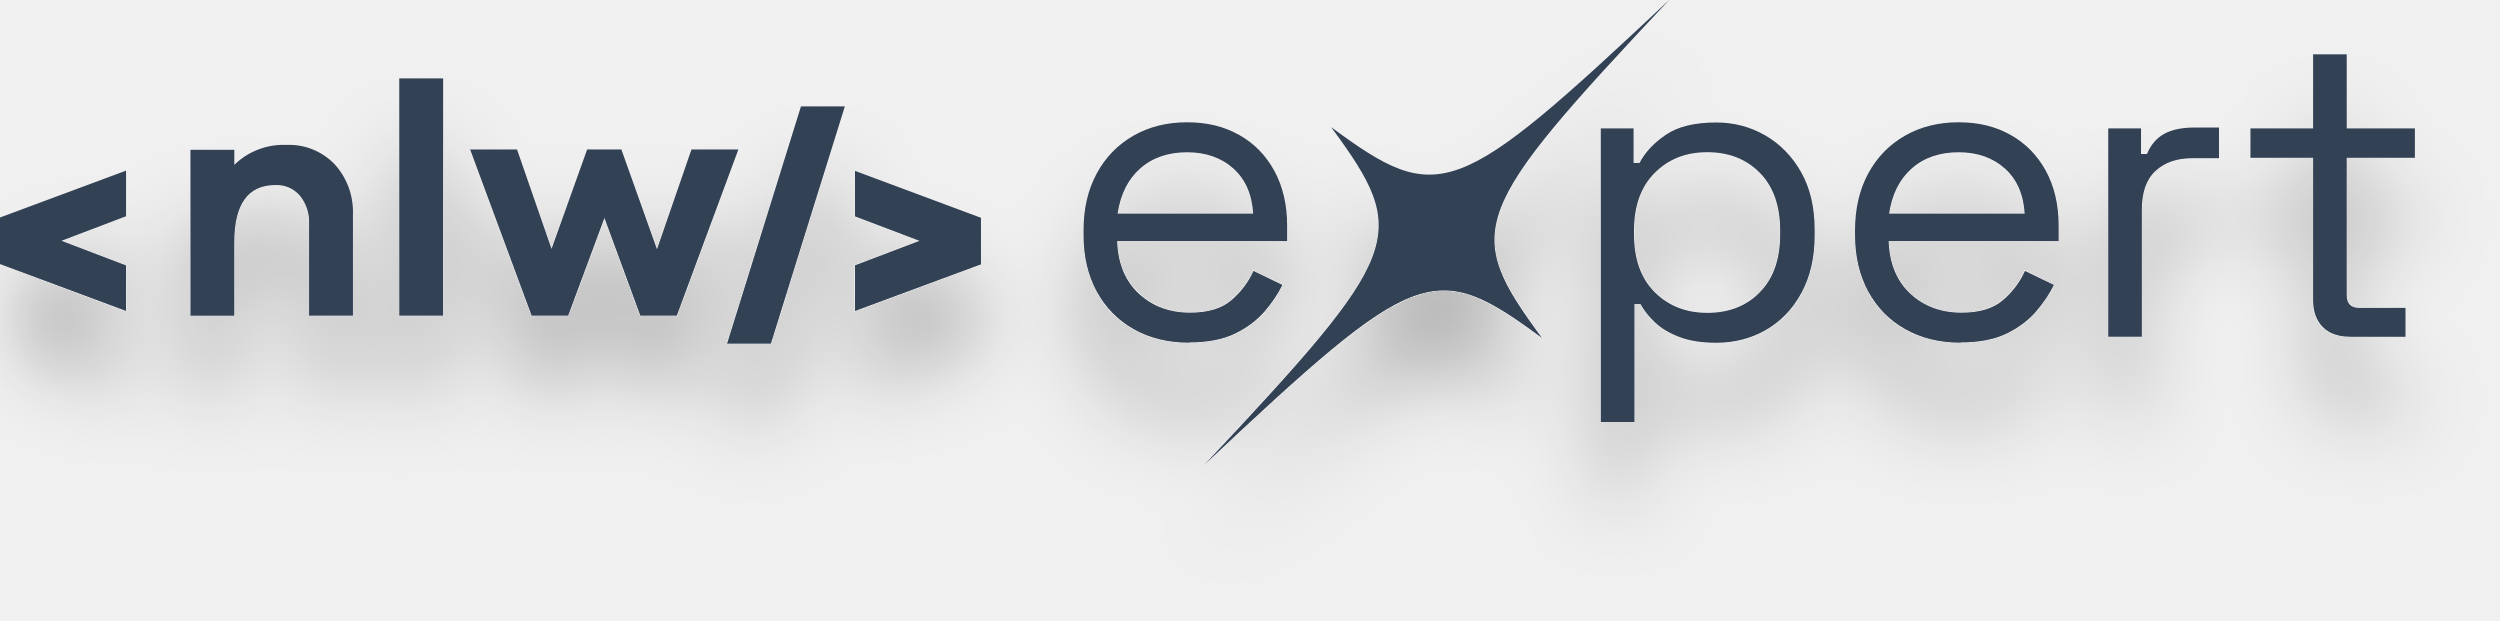
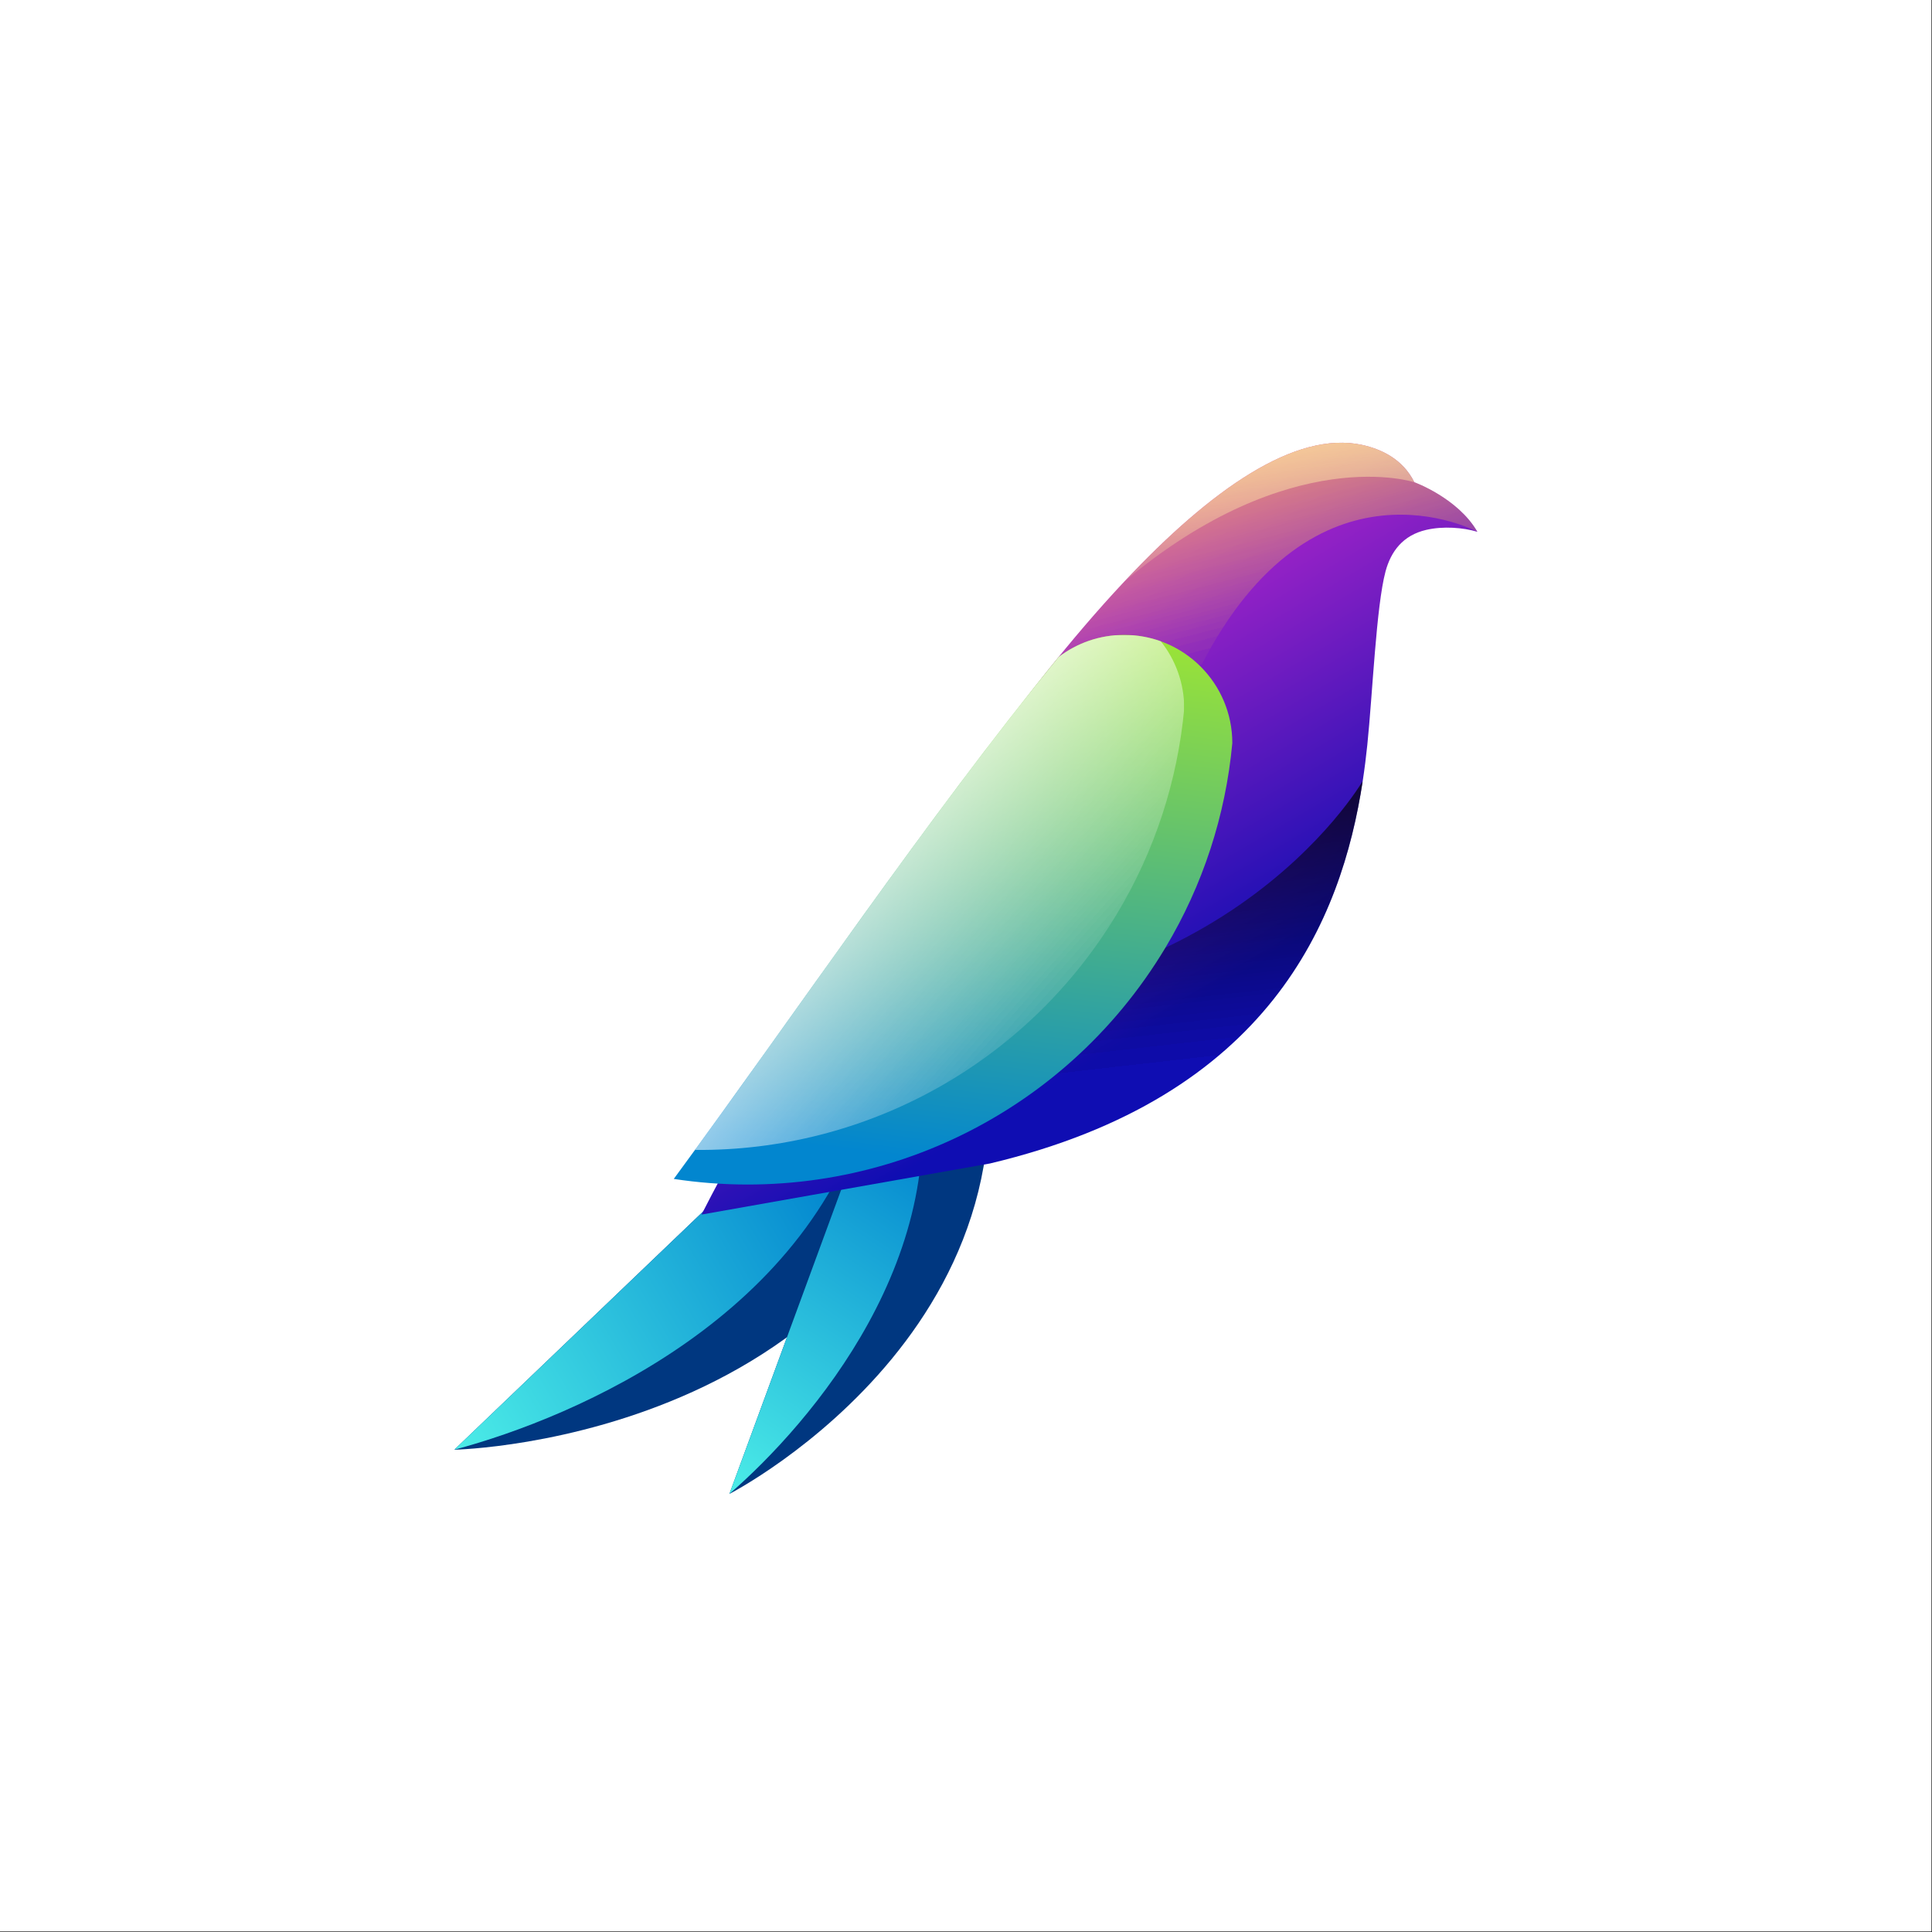
- <svg xmlns="http://www.w3.org/2000/svg" width="129" height="32" viewBox="0 0 129 32" fill="none">
-   <g filter="url(#filter0_d_182_363)">
-     <path fill-rule="evenodd" clip-rule="evenodd" d="M79.566 17.439C73.996 13.34 73.127 13.668 62.127 24C72.459 13 72.787 12.134 68.688 6.561C74.257 10.66 75.127 10.332 86.127 0C75.794 11 75.467 11.866 79.566 17.439ZM121.269 17.376C120.655 17.376 120.182 17.208 119.851 16.87C119.521 16.533 119.356 16.071 119.356 15.486V8.144H116.123V6.627L119.356 6.627V2.803L121.091 2.803V6.627L124.608 6.627V8.144H121.091V15.224C121.091 15.664 121.302 15.886 121.729 15.886H124.125V17.38L121.266 17.38L121.269 17.376ZM20.602 4.046L20.602 16.289H22.866L22.866 4.046H20.602ZM44.116 16.041V13.691L47.445 12.428L44.116 11.165V8.815L50.601 11.232H50.618V13.648H50.601L44.116 16.051V16.044V16.041ZM41.33 5.49L37.515 17.733H39.78L43.594 5.49L41.33 5.49ZM6.505 11.155V8.805L0.013 11.218H0L0 13.631H0.013L6.505 16.047L6.505 13.694L3.176 12.425L6.505 11.159V11.155ZM18.212 11.073C18.249 10.118 17.912 9.182 17.267 8.475L17.27 8.478C16.623 7.804 15.72 7.437 14.785 7.477C13.783 7.434 12.812 7.804 12.091 8.505V7.731H9.827V16.292L12.091 16.292V12.501C12.091 10.531 12.798 9.549 14.216 9.549C14.699 9.529 15.162 9.731 15.476 10.098C15.806 10.508 15.975 11.03 15.948 11.555V16.289H18.212V11.073ZM33.04 16.289L34.924 16.289L38.101 7.711L35.681 7.711L33.9 12.858L32.062 7.711L30.297 7.711L28.459 12.841L26.678 7.711L24.258 7.711L27.431 16.289H29.319L31.189 11.248L33.04 16.289ZM61.364 17.684C60.279 17.684 59.328 17.452 58.505 16.989C57.685 16.527 57.047 15.879 56.591 15.043C56.138 14.206 55.91 13.241 55.91 12.14V11.876C55.91 10.762 56.138 9.787 56.591 8.951C57.044 8.115 57.675 7.467 58.481 7.004C59.288 6.541 60.21 6.31 61.251 6.31C62.292 6.31 63.155 6.525 63.932 6.958C64.709 7.391 65.317 8.009 65.756 8.815C66.196 9.622 66.418 10.567 66.418 11.651V12.441L57.645 12.441C57.688 13.598 58.062 14.504 58.766 15.155C59.47 15.806 60.349 16.133 61.403 16.133C62.325 16.133 63.036 15.922 63.535 15.495C64.034 15.069 64.415 14.563 64.679 13.978L66.173 14.702C65.951 15.155 65.647 15.611 65.261 16.064C64.871 16.517 64.368 16.9 63.743 17.208C63.119 17.515 62.325 17.67 61.357 17.67L61.364 17.684ZM57.672 11.023L64.662 11.023C64.603 10.028 64.262 9.252 63.641 8.693C63.016 8.138 62.223 7.857 61.255 7.857C60.286 7.857 59.466 8.134 58.835 8.693C58.204 9.252 57.817 10.028 57.668 11.023H57.672ZM82.6 6.627V21.772L82.604 21.776H84.339V15.687H84.646C84.822 16.011 85.069 16.325 85.393 16.633C85.717 16.94 86.137 17.191 86.659 17.39C87.178 17.588 87.813 17.687 88.56 17.687C89.499 17.687 90.355 17.465 91.121 17.026C91.888 16.586 92.503 15.948 92.956 15.112C93.409 14.276 93.637 13.288 93.637 12.144V11.86C93.637 10.703 93.405 9.711 92.943 8.891C92.48 8.072 91.865 7.437 91.095 6.991C90.325 6.545 89.479 6.32 88.556 6.32C87.443 6.32 86.573 6.531 85.952 6.958C85.327 7.384 84.878 7.867 84.6 8.409H84.293V6.627H82.6ZM90.811 15.076C90.117 15.79 89.211 16.143 88.097 16.143C87 16.143 86.094 15.786 85.383 15.076C84.673 14.365 84.316 13.373 84.316 12.098V11.899C84.316 10.623 84.673 9.632 85.383 8.921C86.094 8.211 86.983 7.854 88.097 7.854C89.211 7.854 90.113 8.211 90.811 8.921C91.508 9.632 91.855 10.623 91.855 11.899V12.098C91.855 13.373 91.505 14.365 90.811 15.076ZM101.173 17.684C100.089 17.684 99.137 17.452 98.314 16.989C97.494 16.527 96.856 15.879 96.4 15.043C95.948 14.206 95.719 13.241 95.719 12.14V11.876C95.719 10.762 95.948 9.787 96.4 8.951C96.853 8.115 97.484 7.467 98.291 7.004C99.097 6.541 100.02 6.31 101.061 6.31C102.102 6.31 102.965 6.525 103.741 6.958C104.518 7.391 105.126 8.009 105.566 8.815C106.006 9.622 106.227 10.567 106.227 11.651V12.441L97.455 12.441C97.498 13.598 97.871 14.504 98.575 15.155C99.279 15.806 100.158 16.133 101.213 16.133C102.135 16.133 102.846 15.922 103.345 15.495C103.844 15.069 104.224 14.563 104.488 13.978L105.982 14.702C105.761 15.155 105.457 15.611 105.07 16.064C104.68 16.517 104.178 16.9 103.553 17.208C102.928 17.515 102.135 17.67 101.167 17.67L101.173 17.684ZM97.481 11.023H104.472C104.412 10.028 104.072 9.252 103.451 8.693C102.826 8.138 102.033 7.857 101.064 7.857C100.096 7.857 99.276 8.134 98.645 8.693C98.013 9.252 97.627 10.028 97.478 11.023H97.481ZM108.785 6.627V17.376H110.52V10.825C110.52 9.916 110.758 9.245 111.234 8.812C111.71 8.379 112.338 8.164 113.115 8.164H114.5V6.581H113.224C112.58 6.581 112.061 6.69 111.664 6.912C111.267 7.133 110.977 7.477 110.785 7.946H110.477V6.627H108.785Z" fill="#334155" />
+ <svg xmlns="http://www.w3.org/2000/svg" xmlns:xlink="http://www.w3.org/1999/xlink" version="1.1" id="Layer_1" x="0px" y="0px" viewBox="0 0 4000 4000" style="enable-background:new 0 0 4000 4000;" xml:space="preserve">
+   <rect x="-0.5" y="-0.5" style="fill:#FFFFFF;stroke:#000000;stroke-miterlimit:10;" width="4000" height="4000" />
+   <g>
+     <path style="fill-rule:evenodd;clip-rule:evenodd;fill:#003780;" d="M1576.376,2392.812L940.641,3001.45   c0,0,959.295-17.948,1076.374-908.318C1798.77,2277.302,1576.376,2392.812,1576.376,2392.812" />
+     <g>
+       <defs>
+         <path id="SVGID_1_" d="M1576.376,2392.812L940.641,3001.45c251.767-67.138,747.177-278.713,864.079-748.059     C1674.692,2341.739,1576.376,2392.812,1576.376,2392.812" />
+       </defs>
+       <clipPath id="SVGID_00000183243461584058122430000012349471848419414207_">
+         <use xlink:href="#SVGID_1_" style="overflow:visible;" />
+       </clipPath>
+       <linearGradient id="SVGID_00000162328645469258751350000014461928062985872013_" gradientUnits="userSpaceOnUse" x1="1719.994" y1="2426.063" x2="828.421" y2="2942.96">
+         <stop offset="0" style="stop-color:#0286CF" />
+         <stop offset="1" style="stop-color:#51F4E9" />
+       </linearGradient>
+       <rect x="940.641" y="2253.392" style="clip-path:url(#SVGID_00000183243461584058122430000012349471848419414207_);fill:url(#SVGID_00000162328645469258751350000014461928062985872013_);" width="864.079" height="748.058" />
+     </g>
+     <path style="fill-rule:evenodd;clip-rule:evenodd;fill:#003780;" d="M1771.003,2383.167L1510.149,3093   c0,0,733.645-376.096,487.793-1107.531C1899.038,2210.031,1771.003,2383.167,1771.003,2383.167" />
+     <g>
+       <defs>
+         <path id="SVGID_00000042696182514622953390000003106349870015863719_" d="M1771.003,2383.167L1510.149,3093     c168.97-146.89,471.454-497.267,384.452-903.67C1827.6,2306.621,1771.003,2383.167,1771.003,2383.167" />
+       </defs>
+       <clipPath id="SVGID_00000065053337922922211750000006175133437302186904_">
+         <use xlink:href="#SVGID_00000042696182514622953390000003106349870015863719_" style="overflow:visible;" />
+       </clipPath>
+       <linearGradient id="SVGID_00000119816982246871331070000003167085873622465457_" gradientUnits="userSpaceOnUse" x1="1924.426" y1="2374.724" x2="1431.452" y2="3110.362">
+         <stop offset="0" style="stop-color:#0286CF" />
+         <stop offset="1" style="stop-color:#51F4E9" />
+       </linearGradient>
+       <rect x="1510.149" y="2189.33" style="clip-path:url(#SVGID_00000065053337922922211750000006175133437302186904_);fill:url(#SVGID_00000119816982246871331070000003167085873622465457_);" width="471.454" height="903.67" />
+     </g>
+     <g>
+       <defs>
+         <path id="SVGID_00000072274191867192144650000006004129687972459677_" d="M2164.621,1394.014     c-314.892,395.386-611.851,923.182-712.229,1120.619l597.16-105.746c579.244-137.571,727.711-503.258,771.836-792.008     c3.903-25.544,6.99-50.486,9.487-74.615c10.855-104.925,18.473-287.307,37.667-358.998c11.185-41.779,36.08-74.965,84.124-86.163     c34.929-8.141,76.456-4.968,106.148,3.94c-40.434-69.979-130.629-102.636-130.629-102.636     c-23.883-48.496-69.59-68.918-108.401-77.312c-138.117-29.868-312.801,92.344-491.612,282.6     C2273.732,1261.618,2218.91,1325.848,2164.621,1394.014" />
+       </defs>
+       <clipPath id="SVGID_00000036966019641902428840000000723645514876727215_">
+         <use xlink:href="#SVGID_00000072274191867192144650000006004129687972459677_" style="overflow:visible;" />
+       </clipPath>
+       <linearGradient id="SVGID_00000035518334980475240890000001513766548867713708_" gradientUnits="userSpaceOnUse" x1="2473.708" y1="2073.443" x2="1883.482" y2="1070.777">
+         <stop offset="0" style="stop-color:#0F0DB2" />
+         <stop offset="1" style="stop-color:#EC2FD3" />
+       </linearGradient>
+       <rect x="1452.393" y="891.227" style="clip-path:url(#SVGID_00000036966019641902428840000000723645514876727215_);fill:url(#SVGID_00000035518334980475240890000001513766548867713708_);" width="1606.421" height="1623.407" />
+     </g>
+     <defs>
+       <filter id="Adobe_OpacityMaskFilter" filterUnits="userSpaceOnUse" x="1783.904" y="916.612" width="1274.909" height="1021.986">
+         <feColorMatrix type="matrix" values="1 0 0 0 0  0 1 0 0 0  0 0 1 0 0  0 0 0 1 0" />
+       </filter>
+     </defs>
+     <mask maskUnits="userSpaceOnUse" x="1783.904" y="916.612" width="1274.909" height="1021.986" id="SVGID_00000170268159621184805840000011796824856952791486_">
+       <g style="filter:url(#Adobe_OpacityMaskFilter);">
+         <linearGradient id="SVGID_00000058577197276327072730000010041408521203082919_" gradientUnits="userSpaceOnUse" x1="-993.43" y1="2430.844" x2="-831.689" y2="3059.095" gradientTransform="matrix(1 0 0 1 3248.705 -1648.361)">
+           <stop offset="0" style="stop-color:#FFFFFF" />
+           <stop offset="1" style="stop-color:#000000" />
+         </linearGradient>
+         <rect x="1783.904" y="916.612" style="fill:url(#SVGID_00000058577197276327072730000010041408521203082919_);" width="1274.909" height="1021.986" />
+       </g>
+     </mask>
+     <path style="mask:url(#SVGID_00000170268159621184805840000011796824856952791486_);fill-rule:evenodd;clip-rule:evenodd;fill:#FFCE4B;" d="   M2164.621,1394.014c-134.881,169.36-266.456,363.004-380.717,544.584c0.479-0.101,466.318-97.618,701.881-558.505   c235.684-461.126,573.029-279.051,573.029-279.051c-40.434-69.979-130.629-102.636-130.629-102.636   c-23.883-48.496-69.59-68.918-108.401-77.312c-138.117-29.868-312.801,92.344-491.612,282.6   C2273.732,1261.618,2218.91,1325.848,2164.621,1394.014" />
+     <defs>
+       <filter id="Adobe_OpacityMaskFilter_00000008119286746187927430000017187422562212419734_" filterUnits="userSpaceOnUse" x="1452.393" y="1616.879" width="1368.996" height="897.754">
+         <feColorMatrix type="matrix" values="1 0 0 0 0  0 1 0 0 0  0 0 1 0 0  0 0 0 1 0" />
+       </filter>
+     </defs>
+     <mask maskUnits="userSpaceOnUse" x="1452.393" y="1616.879" width="1368.996" height="897.754" id="SVGID_00000181809418482040864940000008749175745452597151_">
+       <g style="filter:url(#Adobe_OpacityMaskFilter_00000008119286746187927430000017187422562212419734_);">
+         <linearGradient id="SVGID_00000163790466785054757740000015750388836672519558_" gradientUnits="userSpaceOnUse" x1="-1050.507" y1="2906.879" x2="-963.415" y2="3671.989" gradientTransform="matrix(1 0 0 1 3120.807 -1426.126)">
+           <stop offset="0" style="stop-color:#FFFFFF" />
+           <stop offset="1" style="stop-color:#000000" />
+         </linearGradient>
+         <rect x="1452.393" y="1616.879" style="fill:url(#SVGID_00000163790466785054757740000015750388836672519558_);" width="1368.996" height="897.754" />
+       </g>
+     </mask>
+     <path style="mask:url(#SVGID_00000181809418482040864940000008749175745452597151_);fill-rule:evenodd;clip-rule:evenodd;" d="   M1702.55,2070.5c-113.993,188.534-203.405,352.174-250.157,444.133l597.16-105.746   c579.244-137.571,727.711-503.258,771.836-792.008C2821.388,1616.879,2513.764,2150.454,1702.55,2070.5" />
+     <defs>
+       <filter id="Adobe_OpacityMaskFilter_00000010277535945788517570000017160170757053229971_" filterUnits="userSpaceOnUse" x="2328.171" y="916.612" width="600.013" height="287.082">
+         <feColorMatrix type="matrix" values="1 0 0 0 0  0 1 0 0 0  0 0 1 0 0  0 0 0 1 0" />
+       </filter>
+     </defs>
+     <mask maskUnits="userSpaceOnUse" x="2328.171" y="916.612" width="600.013" height="287.082" id="SVGID_00000159461768510675735440000005547463259440753059_">
+       <g style="filter:url(#Adobe_OpacityMaskFilter_00000010277535945788517570000017160170757053229971_);">
+         <linearGradient id="SVGID_00000005972621102098982870000013821934692459764900_" gradientUnits="userSpaceOnUse" x1="-862.44" y1="2727.006" x2="-808.241" y2="3176.822" gradientTransform="matrix(1 0 0 1 3458.683 -1931.888)">
+           <stop offset="0" style="stop-color:#FFFFFF" />
+           <stop offset="1" style="stop-color:#000000" />
+         </linearGradient>
+         <rect x="2328.171" y="916.611" style="fill:url(#SVGID_00000005972621102098982870000013821934692459764900_);" width="600.014" height="287.082" />
+       </g>
+     </mask>
+     <path style="mask:url(#SVGID_00000159461768510675735440000005547463259440753059_);fill-rule:evenodd;clip-rule:evenodd;fill:#FCE2A6;" d="   M2328.171,1203.694c345.162-289.214,600.013-205.288,600.013-205.288c-23.883-48.496-69.59-68.918-108.401-77.312   C2681.666,891.227,2506.982,1013.438,2328.171,1203.694" />
+     <g>
+       <defs>
+         <path id="SVGID_00000029047439057480035540000006595194935491878815_" d="M2551.374,1538.438     c0-123.676-100.26-223.935-223.935-223.935c-50.953,0-97.93,17.017-135.56,45.678     c-274.454,336.667-537.508,727.828-796.918,1080.653c403.246,61.429,805.308-124.252,1017.83-478.606     C2490.288,1833.013,2537.531,1688.396,2551.374,1538.438" />
+       </defs>
+       <clipPath id="SVGID_00000049181418066795728040000004182726666941361329_">
+         <use xlink:href="#SVGID_00000029047439057480035540000006595194935491878815_" style="overflow:visible;" />
+       </clipPath>
+       <linearGradient id="SVGID_00000139286825759761083100000015153322607058555838_" gradientUnits="userSpaceOnUse" x1="1911.77" y1="2400.71" x2="2070.503" y2="1127.878">
+         <stop offset="0" style="stop-color:#0286CF" />
+         <stop offset="1" style="stop-color:#AFF022" />
+       </linearGradient>
+       <rect x="1394.961" y="1314.503" style="clip-path:url(#SVGID_00000049181418066795728040000004182726666941361329_);fill:url(#SVGID_00000139286825759761083100000015153322607058555838_);" width="1156.413" height="1187.761" />
+     </g>
+     <defs>
+       <filter id="Adobe_OpacityMaskFilter_00000129917665857879558530000011633246080174399909_" filterUnits="userSpaceOnUse" x="1438.861" y="1314.503" width="1012.985" height="1066.363">
+         <feColorMatrix type="matrix" values="1 0 0 0 0  0 1 0 0 0  0 0 1 0 0  0 0 0 1 0" />
+       </filter>
+     </defs>
+     <mask maskUnits="userSpaceOnUse" x="1438.861" y="1314.503" width="1012.985" height="1066.363" id="SVGID_00000168807396497363808260000006363184298438139819_">
+       <g style="filter:url(#Adobe_OpacityMaskFilter_00000129917665857879558530000011633246080174399909_);">
+         <linearGradient id="SVGID_00000142860125633789276510000014530332122938834599_" gradientUnits="userSpaceOnUse" x1="-1439.778" y1="3086.132" x2="-858.183" y2="3602.435" gradientTransform="matrix(1 0 0 1 3115.587 -1477.733)">
+           <stop offset="0" style="stop-color:#FFFFFF" />
+           <stop offset="1" style="stop-color:#000000" />
+         </linearGradient>
+         <rect x="1438.861" y="1314.503" style="fill:url(#SVGID_00000142860125633789276510000014530332122938834599_);" width="1012.986" height="1066.364" />
+       </g>
+     </mask>
+     <path style="mask:url(#SVGID_00000168807396497363808260000006363184298438139819_);fill-rule:evenodd;clip-rule:evenodd;fill:#FFFFFF;" d="   M2403.319,1327.698c-23.697-8.534-49.243-13.195-75.88-13.195c-50.953,0-97.93,17.017-135.56,45.678   c-258.984,317.691-507.818,683.901-753.018,1020.64c352.72,3.341,687.142-177.895,874.403-490.127   c77.497-129.215,124.739-273.833,138.583-423.791C2451.847,1414.289,2433.692,1365.921,2403.319,1327.698" />
  </g>
-   <defs>
-     <filter id="filter0_d_182_363" x="-4" y="0" width="132.608" height="32" filterUnits="userSpaceOnUse" color-interpolation-filters="sRGB">
-       <feFlood flood-opacity="0" result="BackgroundImageFix" />
-       <feColorMatrix in="SourceAlpha" type="matrix" values="0 0 0 0 0 0 0 0 0 0 0 0 0 0 0 0 0 0 127 0" result="hardAlpha" />
-       <feOffset dy="4" />
-       <feGaussianBlur stdDeviation="2" />
-       <feComposite in2="hardAlpha" operator="out" />
-       <feColorMatrix type="matrix" values="0 0 0 0 0 0 0 0 0 0 0 0 0 0 0 0 0 0 0.25 0" />
-       <feBlend mode="normal" in2="BackgroundImageFix" result="effect1_dropShadow_182_363" />
-       <feBlend mode="normal" in="SourceGraphic" in2="effect1_dropShadow_182_363" result="shape" />
-     </filter>
-   </defs>
</svg>
